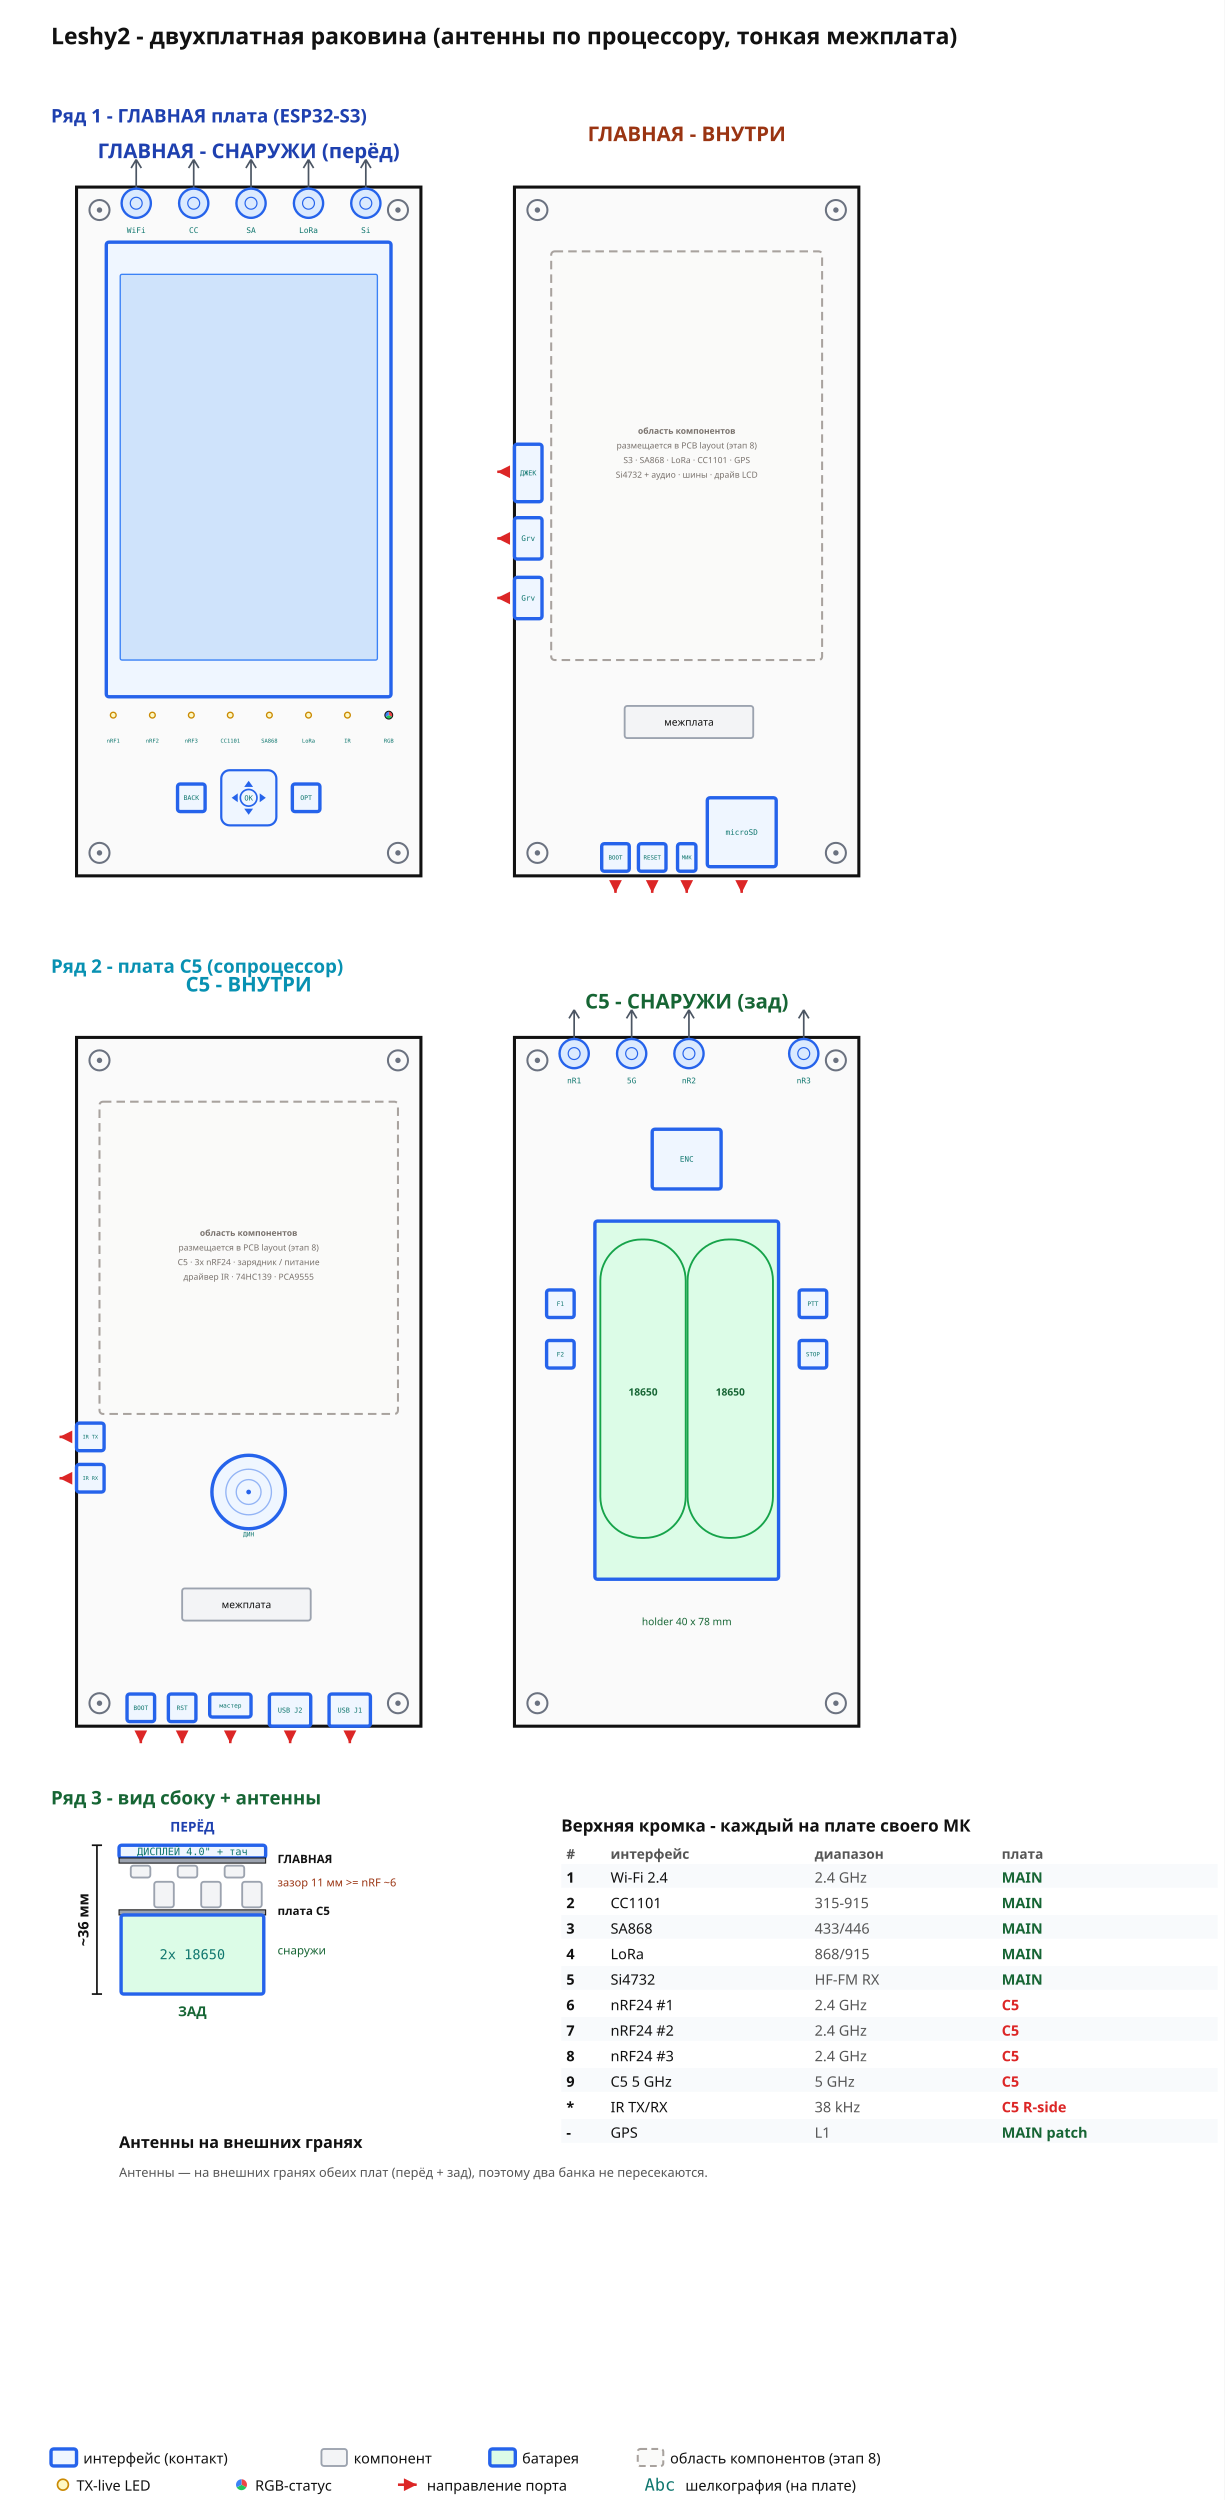
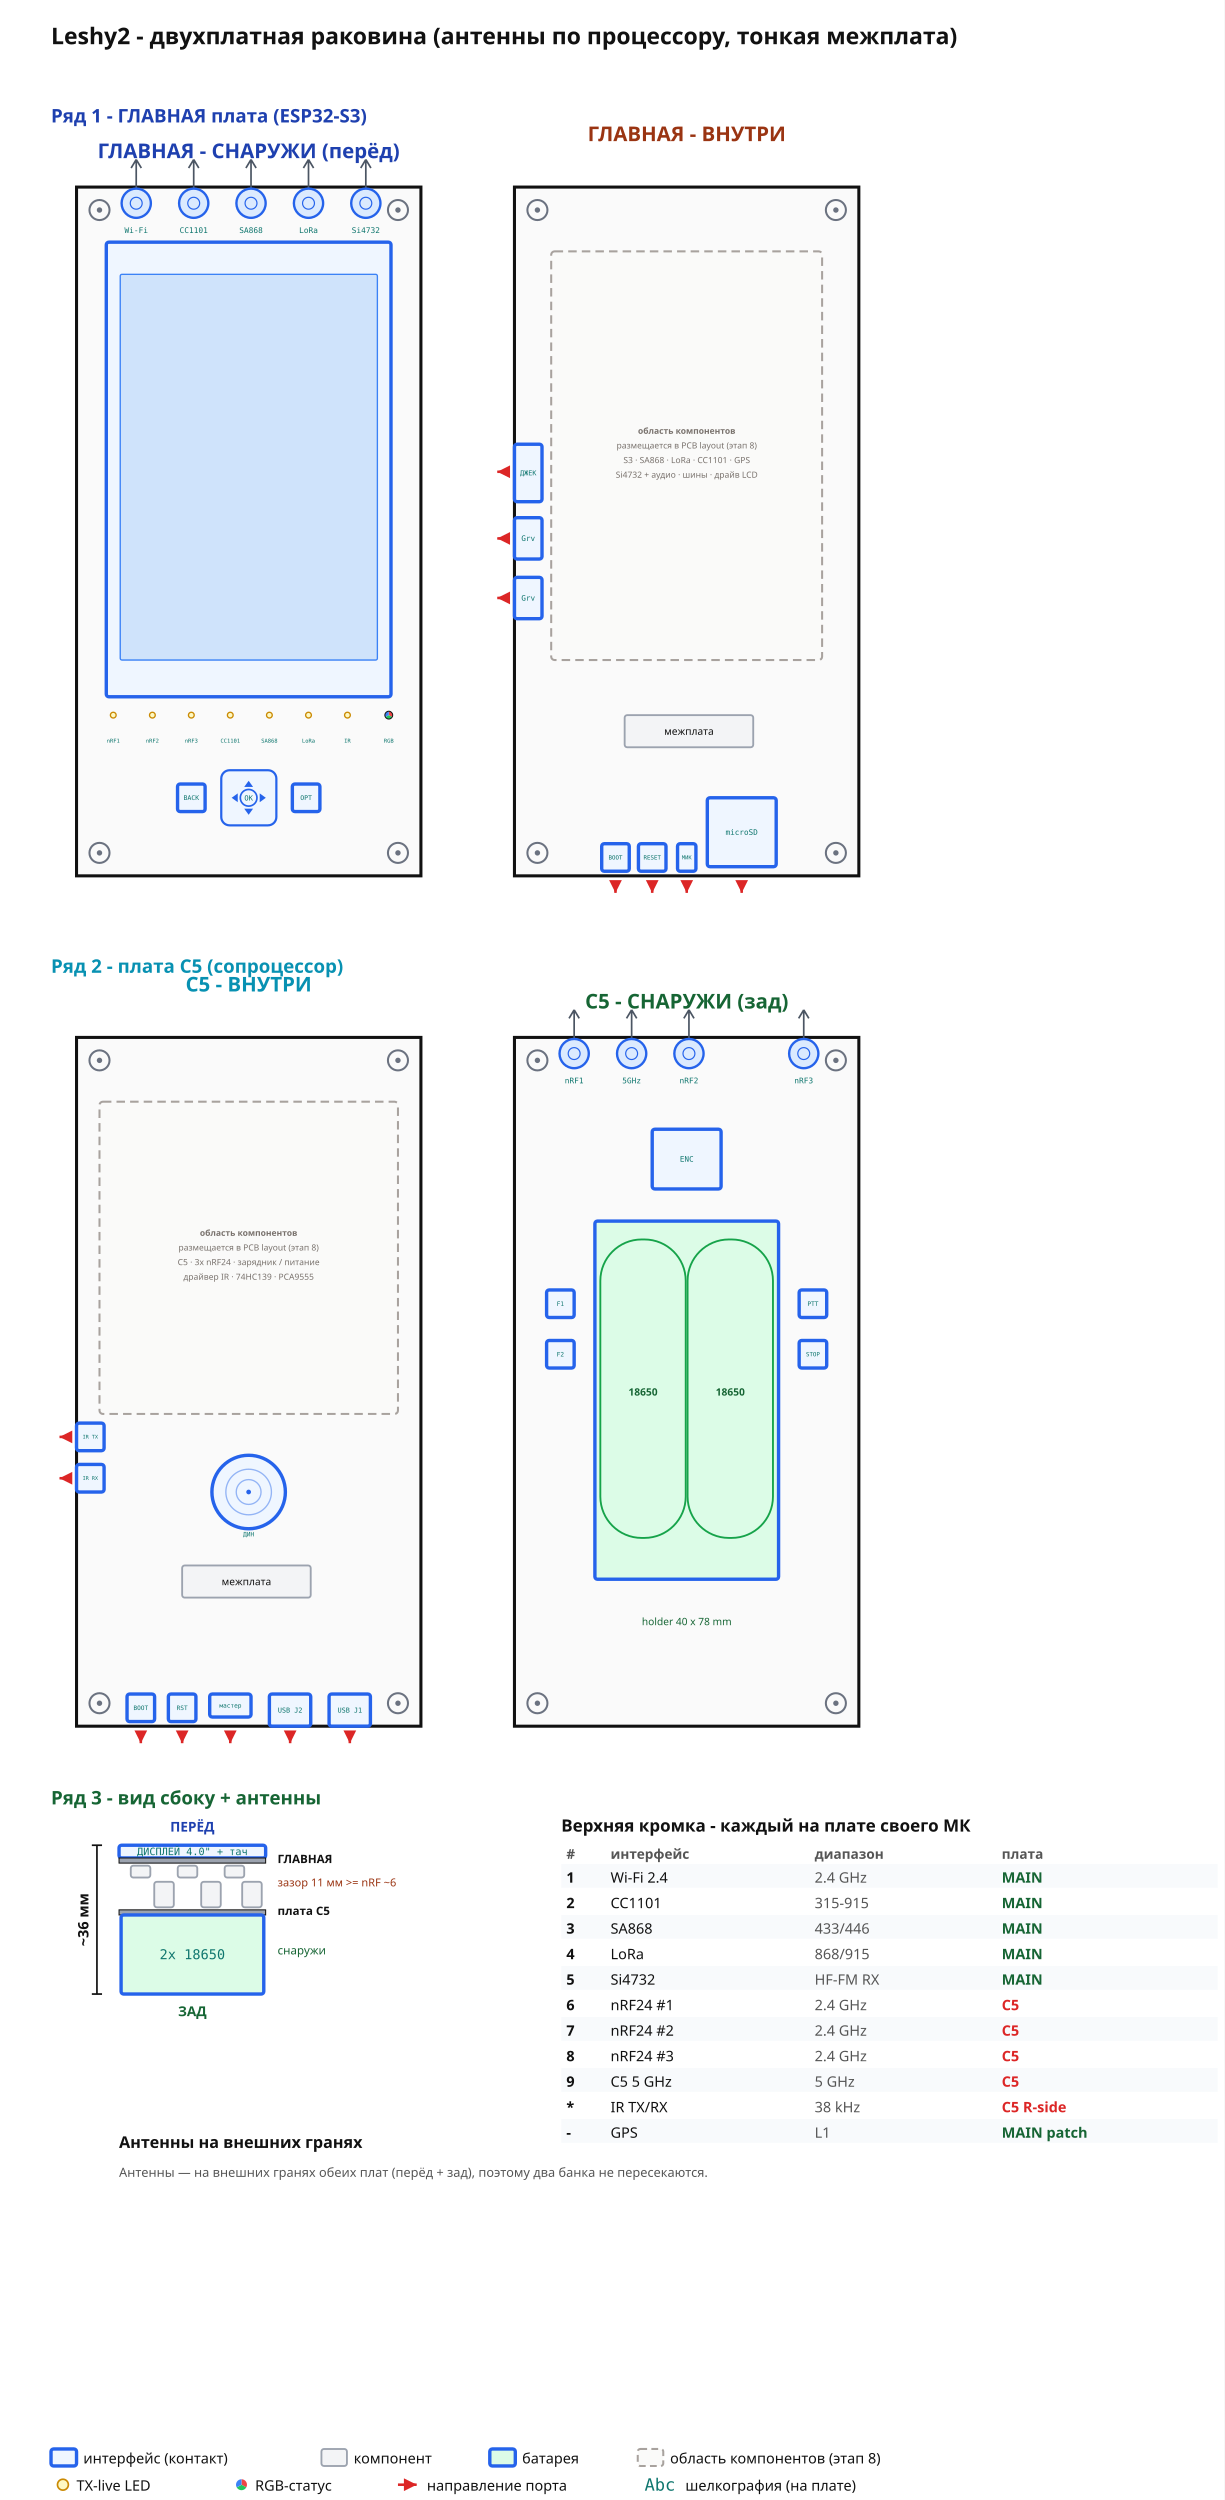
<svg xmlns="http://www.w3.org/2000/svg" width="720" height="1470" viewBox="0 0 720 1470">
  <rect width="720" height="1470" fill="white" />
  <defs>
    <marker id="ar" markerWidth="8" markerHeight="8" refX="6" refY="3" orient="auto">
      <path d="M0,0 L6,3 L0,6 Z" fill="#1e40af" />
    </marker>
    <marker id="arr" markerWidth="7" markerHeight="7" refX="5" refY="2.5" orient="auto">
      <path d="M0,0 L5,2.5 L0,5 Z" fill="#dc2626" />
    </marker>
  </defs>
  <text x="30.0" y="26.0" font-size="13.5" text-anchor="start" fill="#111" font-family="sans-serif" font-weight="bold">Leshy2 - двухплатная раковина (антенны по процессору, тонкая межплата)</text>
  <text x="30.0" y="72.0" font-size="11" text-anchor="start" fill="#1e40af" font-family="sans-serif" font-weight="bold">Ряд 1 - ГЛАВНАЯ плата (ESP32-S3)</text>
  <rect x="45.0" y="110.0" width="202.5" height="405.0" fill="#fafafa" stroke="#111" stroke-width="1.8" />
  <text x="146.2" y="93.0" font-size="12" text-anchor="middle" fill="#1e40af" font-family="sans-serif" font-weight="bold">ГЛАВНАЯ - СНАРУЖИ (перёд)</text>
  <circle cx="58.5" cy="123.5" r="5.9" fill="none" stroke="#6b7280" stroke-width="1.2" />
  <circle cx="58.5" cy="123.5" r="1.6" fill="#6b7280" />
  <circle cx="234.0" cy="123.5" r="5.9" fill="none" stroke="#6b7280" stroke-width="1.2" />
  <circle cx="234.0" cy="123.5" r="1.6" fill="#6b7280" />
  <circle cx="58.5" cy="501.5" r="5.9" fill="none" stroke="#6b7280" stroke-width="1.2" />
  <circle cx="58.5" cy="501.5" r="1.6" fill="#6b7280" />
  <circle cx="234.0" cy="501.5" r="5.9" fill="none" stroke="#6b7280" stroke-width="1.2" />
  <circle cx="234.0" cy="501.5" r="1.6" fill="#6b7280" />
  <rect x="62.5" y="142.4" width="167.4" height="267.3" fill="#eff6ff" stroke="#2563eb" stroke-width="2" rx="1.5" />
  <rect x="104.4" y="461.0" width="16.2" height="16.2" fill="#eff6ff" stroke="#2563eb" stroke-width="2" rx="1.5" />
  <text x="112.5" y="470.4" font-size="3.8" text-anchor="middle" fill="#0f766e" font-family="ui-monospace,Menlo,monospace">BACK</text>
  <rect x="171.9" y="461.0" width="16.2" height="16.2" fill="#eff6ff" stroke="#2563eb" stroke-width="2" rx="1.5" />
  <text x="180.0" y="470.4" font-size="3.8" text-anchor="middle" fill="#0f766e" font-family="ui-monospace,Menlo,monospace">OPT</text>
  <text x="146.2" y="282.8" font-size="7" text-anchor="middle" fill="#1e40af" font-family="sans-serif" font-weight="normal">ДИСПЛЕЙ 4.0" + тач</text>
  <rect x="70.7" y="161.3" width="151.2" height="226.8" fill="#cfe3fb" stroke="#3b82f6" stroke-width="0.8" rx="1" />
  <path d="M80.1 93.8 l-3 5 M80.1 93.8 l3 5 M80.1 93.8 V119.5" stroke="#4b5563" stroke-width="1" fill="none" />
  <circle cx="80.1" cy="119.5" r="8.6" fill="#dbeafe" stroke="#2563eb" stroke-width="1.4" />
  <circle cx="80.1" cy="119.5" r="3.5" fill="none" stroke="#2563eb" stroke-width="0.7" />
-   <text x="80.1" y="137.0" font-size="4.6" text-anchor="middle" fill="#0f766e" font-family="ui-monospace,Menlo,monospace">WiFi</text>
+   <text x="80.1" y="137.0" font-size="4.6" text-anchor="middle" fill="#0f766e" font-family="ui-monospace,Menlo,monospace">Wi-Fi</text>
  <path d="M113.9 93.8 l-3 5 M113.9 93.8 l3 5 M113.9 93.8 V119.5" stroke="#4b5563" stroke-width="1" fill="none" />
  <circle cx="113.9" cy="119.5" r="8.6" fill="#dbeafe" stroke="#2563eb" stroke-width="1.4" />
  <circle cx="113.9" cy="119.5" r="3.5" fill="none" stroke="#2563eb" stroke-width="0.7" />
-   <text x="113.9" y="137.0" font-size="4.6" text-anchor="middle" fill="#0f766e" font-family="ui-monospace,Menlo,monospace">CC</text>
+   <text x="113.9" y="137.0" font-size="4.6" text-anchor="middle" fill="#0f766e" font-family="ui-monospace,Menlo,monospace">CC1101</text>
  <path d="M147.6 93.8 l-3 5 M147.6 93.8 l3 5 M147.6 93.8 V119.5" stroke="#4b5563" stroke-width="1" fill="none" />
  <circle cx="147.6" cy="119.5" r="8.6" fill="#dbeafe" stroke="#2563eb" stroke-width="1.4" />
  <circle cx="147.6" cy="119.5" r="3.5" fill="none" stroke="#2563eb" stroke-width="0.7" />
-   <text x="147.6" y="137.0" font-size="4.6" text-anchor="middle" fill="#0f766e" font-family="ui-monospace,Menlo,monospace">SA</text>
+   <text x="147.6" y="137.0" font-size="4.6" text-anchor="middle" fill="#0f766e" font-family="ui-monospace,Menlo,monospace">SA868</text>
  <path d="M181.4 93.8 l-3 5 M181.4 93.8 l3 5 M181.4 93.8 V119.5" stroke="#4b5563" stroke-width="1" fill="none" />
  <circle cx="181.4" cy="119.5" r="8.6" fill="#dbeafe" stroke="#2563eb" stroke-width="1.4" />
  <circle cx="181.4" cy="119.5" r="3.5" fill="none" stroke="#2563eb" stroke-width="0.7" />
  <text x="181.4" y="137.0" font-size="4.6" text-anchor="middle" fill="#0f766e" font-family="ui-monospace,Menlo,monospace">LoRa</text>
  <path d="M215.1 93.8 l-3 5 M215.1 93.8 l3 5 M215.1 93.8 V119.5" stroke="#4b5563" stroke-width="1" fill="none" />
  <circle cx="215.1" cy="119.5" r="8.6" fill="#dbeafe" stroke="#2563eb" stroke-width="1.4" />
  <circle cx="215.1" cy="119.5" r="3.5" fill="none" stroke="#2563eb" stroke-width="0.7" />
-   <text x="215.1" y="137.0" font-size="4.6" text-anchor="middle" fill="#0f766e" font-family="ui-monospace,Menlo,monospace">Si</text>
+   <text x="215.1" y="137.0" font-size="4.6" text-anchor="middle" fill="#0f766e" font-family="ui-monospace,Menlo,monospace">Si4732</text>
  <circle cx="66.6" cy="420.5" r="1.7" fill="#fef9c3" stroke="#ca8a04" stroke-width="0.8" />
  <text x="66.6" y="436.7" font-size="3.2" text-anchor="middle" fill="#0f766e" font-family="ui-monospace,Menlo,monospace">nRF1</text>
  <circle cx="89.6" cy="420.5" r="1.7" fill="#fef9c3" stroke="#ca8a04" stroke-width="0.8" />
  <text x="89.6" y="436.7" font-size="3.2" text-anchor="middle" fill="#0f766e" font-family="ui-monospace,Menlo,monospace">nRF2</text>
  <circle cx="112.5" cy="420.5" r="1.7" fill="#fef9c3" stroke="#ca8a04" stroke-width="0.8" />
  <text x="112.5" y="436.7" font-size="3.2" text-anchor="middle" fill="#0f766e" font-family="ui-monospace,Menlo,monospace">nRF3</text>
  <circle cx="135.4" cy="420.5" r="1.7" fill="#fef9c3" stroke="#ca8a04" stroke-width="0.8" />
  <text x="135.4" y="436.7" font-size="3.2" text-anchor="middle" fill="#0f766e" font-family="ui-monospace,Menlo,monospace">CC1101</text>
  <circle cx="158.4" cy="420.5" r="1.7" fill="#fef9c3" stroke="#ca8a04" stroke-width="0.8" />
  <text x="158.4" y="436.7" font-size="3.2" text-anchor="middle" fill="#0f766e" font-family="ui-monospace,Menlo,monospace">SA868</text>
  <circle cx="181.4" cy="420.5" r="1.7" fill="#fef9c3" stroke="#ca8a04" stroke-width="0.8" />
  <text x="181.4" y="436.7" font-size="3.2" text-anchor="middle" fill="#0f766e" font-family="ui-monospace,Menlo,monospace">LoRa</text>
  <circle cx="204.3" cy="420.5" r="1.7" fill="#fef9c3" stroke="#ca8a04" stroke-width="0.8" />
  <text x="204.3" y="436.7" font-size="3.2" text-anchor="middle" fill="#0f766e" font-family="ui-monospace,Menlo,monospace">IR</text>
  <path d="M228.6 420.5 L228.6 418.2 A2.3 2.3 0 0 1 230.6 421.6 Z" fill="#ef4444" />
  <path d="M228.6 420.5 L230.6 421.6 A2.3 2.3 0 0 1 226.6 421.6 Z" fill="#22c55e" />
  <path d="M228.6 420.5 L226.6 421.6 A2.3 2.3 0 0 1 228.6 418.2 Z" fill="#3b82f6" />
  <circle cx="228.6" cy="420.5" r="2.3" fill="none" stroke="#111" stroke-width="0.6" />
  <text x="228.6" y="436.7" font-size="3.2" text-anchor="middle" fill="#0f766e" font-family="ui-monospace,Menlo,monospace">RGB</text>
  <rect x="130.1" y="452.9" width="32.4" height="32.4" rx="4.9" fill="#eff6ff" stroke="#2563eb" stroke-width="1.3" />
  <path d="M146.2 459.1 l-2.6 3.6 h5.2 z M146.2 479.1 l-2.6 -3.6 h5.2 z M136.2 469.1 l3.6 -2.6 v5.2 z M156.3 469.1 l-3.6 -2.6 v5.2 z" fill="#2563eb" />
  <circle cx="146.2" cy="469.1" r="4.9" fill="none" stroke="#2563eb" stroke-width="1" />
  <text x="146.2" y="470.7" font-size="4.2" text-anchor="middle" fill="#0f766e" font-family="ui-monospace,Menlo,monospace">OK</text>
  <rect x="302.5" y="110.0" width="202.5" height="405.0" fill="#fafafa" stroke="#111" stroke-width="1.8" />
  <text x="403.8" y="83.0" font-size="12" text-anchor="middle" fill="#9a3412" font-family="sans-serif" font-weight="bold">ГЛАВНАЯ - ВНУТРИ</text>
  <circle cx="316.0" cy="123.5" r="5.9" fill="none" stroke="#6b7280" stroke-width="1.2" />
  <circle cx="316.0" cy="123.5" r="1.6" fill="#6b7280" />
  <circle cx="491.5" cy="123.5" r="5.9" fill="none" stroke="#6b7280" stroke-width="1.2" />
  <circle cx="491.5" cy="123.5" r="1.6" fill="#6b7280" />
  <circle cx="316.0" cy="501.5" r="5.9" fill="none" stroke="#6b7280" stroke-width="1.2" />
  <circle cx="316.0" cy="501.5" r="1.6" fill="#6b7280" />
  <circle cx="491.5" cy="501.5" r="5.9" fill="none" stroke="#6b7280" stroke-width="1.2" />
  <circle cx="491.5" cy="501.5" r="1.6" fill="#6b7280" />
  <rect x="302.5" y="261.2" width="16.2" height="33.8" fill="#eff6ff" stroke="#2563eb" stroke-width="2" rx="1.5" />
  <text x="310.6" y="279.5" font-size="4" text-anchor="middle" fill="#0f766e" font-family="ui-monospace,Menlo,monospace">ДЖЕК</text>
  <rect x="302.5" y="304.4" width="16.2" height="24.3" fill="#eff6ff" stroke="#2563eb" stroke-width="2" rx="1.5" />
  <text x="310.6" y="318.1" font-size="4.5" text-anchor="middle" fill="#0f766e" font-family="ui-monospace,Menlo,monospace">Grv</text>
  <rect x="302.5" y="339.5" width="16.2" height="24.3" fill="#eff6ff" stroke="#2563eb" stroke-width="2" rx="1.5" />
  <text x="310.6" y="353.2" font-size="4.5" text-anchor="middle" fill="#0f766e" font-family="ui-monospace,Menlo,monospace">Grv</text>
-   <rect x="367.3" y="415.1" width="75.6" height="18.9" fill="#f3f4f6" stroke="#9ca3af" stroke-width="1.1" rx="1.5" />
-   <text x="405.1" y="426.7" font-size="6" text-anchor="middle" fill="#111" font-family="sans-serif">межплата</text>
+   <rect x="367.3" y="420.5" width="75.6" height="18.9" fill="#f3f4f6" stroke="#9ca3af" stroke-width="1.1" rx="1.5" />
+   <text x="405.1" y="432.1" font-size="6" text-anchor="middle" fill="#111" font-family="sans-serif">межплата</text>
  <rect x="398.4" y="496.1" width="10.8" height="16.2" fill="#eff6ff" stroke="#2563eb" stroke-width="2" rx="1.5" />
  <text x="403.8" y="505.3" font-size="3.2" text-anchor="middle" fill="#0f766e" font-family="ui-monospace,Menlo,monospace">МИК</text>
  <rect x="415.9" y="469.1" width="40.5" height="40.5" fill="#eff6ff" stroke="#2563eb" stroke-width="2" rx="1.5" />
  <text x="436.1" y="490.9" font-size="4.5" text-anchor="middle" fill="#0f766e" font-family="ui-monospace,Menlo,monospace">microSD</text>
  <rect x="375.4" y="496.1" width="16.2" height="16.2" fill="#eff6ff" stroke="#2563eb" stroke-width="2" rx="1.5" />
  <text x="383.5" y="505.4" font-size="3.4" text-anchor="middle" fill="#0f766e" font-family="ui-monospace,Menlo,monospace">RESET</text>
  <rect x="353.8" y="496.1" width="16.2" height="16.2" fill="#eff6ff" stroke="#2563eb" stroke-width="2" rx="1.5" />
  <text x="361.9" y="505.4" font-size="3.4" text-anchor="middle" fill="#0f766e" font-family="ui-monospace,Menlo,monospace">BOOT</text>
  <rect x="324.1" y="147.8" width="159.3" height="240.3" fill="#fafaf9" stroke="#a8a29e" stroke-width="1.2" stroke-dasharray="5 3" rx="2" />
  <text x="403.8" y="255.1" font-size="5" text-anchor="middle" fill="#78716c" font-family="sans-serif" font-weight="bold">область компонентов</text>
  <text x="403.8" y="263.7" font-size="5" text-anchor="middle" fill="#78716c" font-family="sans-serif" font-weight="normal">размещается в PCB layout (этап 8)</text>
  <text x="403.8" y="272.3" font-size="5" text-anchor="middle" fill="#78716c" font-family="sans-serif" font-weight="normal">S3 · SA868 · LoRa · CC1101 · GPS</text>
  <text x="403.8" y="280.9" font-size="5" text-anchor="middle" fill="#78716c" font-family="sans-serif" font-weight="normal">Si4732 + аудио · шины · драйв LCD</text>
  <path d="M298.4 277.4 L292.4 277.4" stroke="#dc2626" stroke-width="1.5" marker-end="url(#arr)" />
  <path d="M298.4 316.6 L292.4 316.6" stroke="#dc2626" stroke-width="1.5" marker-end="url(#arr)" />
  <path d="M298.4 351.6 L292.4 351.6" stroke="#dc2626" stroke-width="1.5" marker-end="url(#arr)" />
  <path d="M403.8 519.0 L403.8 525.0" stroke="#dc2626" stroke-width="1.5" marker-end="url(#arr)" />
  <path d="M436.1 519.0 L436.1 525.0" stroke="#dc2626" stroke-width="1.5" marker-end="url(#arr)" />
  <path d="M383.5 519.0 L383.5 525.0" stroke="#dc2626" stroke-width="1.5" marker-end="url(#arr)" />
  <path d="M361.9 519.0 L361.9 525.0" stroke="#dc2626" stroke-width="1.5" marker-end="url(#arr)" />
  <text x="30.0" y="572.0" font-size="11" text-anchor="start" fill="#0891b2" font-family="sans-serif" font-weight="bold">Ряд 2 - плата C5 (сопроцессор)</text>
  <rect x="45.0" y="610.0" width="202.5" height="405.0" fill="#fafafa" stroke="#111" stroke-width="1.8" />
  <text x="146.2" y="583.0" font-size="12" text-anchor="middle" fill="#0891b2" font-family="sans-serif" font-weight="bold">C5 - ВНУТРИ</text>
  <circle cx="58.5" cy="623.5" r="5.9" fill="none" stroke="#6b7280" stroke-width="1.2" />
  <circle cx="58.5" cy="623.5" r="1.6" fill="#6b7280" />
  <circle cx="234.0" cy="623.5" r="5.9" fill="none" stroke="#6b7280" stroke-width="1.2" />
  <circle cx="234.0" cy="623.5" r="1.6" fill="#6b7280" />
  <circle cx="58.5" cy="1001.5" r="5.9" fill="none" stroke="#6b7280" stroke-width="1.2" />
  <circle cx="58.5" cy="1001.5" r="1.6" fill="#6b7280" />
  <circle cx="234.0" cy="1001.5" r="5.9" fill="none" stroke="#6b7280" stroke-width="1.2" />
  <circle cx="234.0" cy="1001.5" r="1.6" fill="#6b7280" />
  <rect x="45.0" y="836.8" width="16.2" height="16.2" fill="#eff6ff" stroke="#2563eb" stroke-width="2" rx="1.5" />
  <text x="53.1" y="845.9" font-size="3" text-anchor="middle" fill="#0f766e" font-family="ui-monospace,Menlo,monospace">IR TX</text>
  <rect x="45.0" y="861.1" width="16.2" height="16.2" fill="#eff6ff" stroke="#2563eb" stroke-width="2" rx="1.5" />
  <text x="53.1" y="870.2" font-size="3" text-anchor="middle" fill="#0f766e" font-family="ui-monospace,Menlo,monospace">IR RX</text>
-   <rect x="107.1" y="934.0" width="75.6" height="18.9" fill="#f3f4f6" stroke="#9ca3af" stroke-width="1.1" rx="1.5" />
-   <text x="144.9" y="945.6" font-size="6" text-anchor="middle" fill="#111" font-family="sans-serif">межплата</text>
+   <rect x="107.1" y="920.5" width="75.6" height="18.9" fill="#f3f4f6" stroke="#9ca3af" stroke-width="1.1" rx="1.5" />
+   <text x="144.9" y="932.1" font-size="6" text-anchor="middle" fill="#111" font-family="sans-serif">межплата</text>
  <rect x="193.5" y="996.1" width="24.3" height="18.9" fill="#eff6ff" stroke="#2563eb" stroke-width="2" rx="1.5" />
  <text x="205.7" y="1007.0" font-size="4" text-anchor="middle" fill="#0f766e" font-family="ui-monospace,Menlo,monospace">USB J1</text>
  <rect x="158.4" y="996.1" width="24.3" height="18.9" fill="#eff6ff" stroke="#2563eb" stroke-width="2" rx="1.5" />
  <text x="170.6" y="1007.0" font-size="4" text-anchor="middle" fill="#0f766e" font-family="ui-monospace,Menlo,monospace">USB J2</text>
  <rect x="123.3" y="996.1" width="24.3" height="13.5" fill="#eff6ff" stroke="#2563eb" stroke-width="2" rx="1.5" />
  <text x="135.5" y="1004.1" font-size="3.6" text-anchor="middle" fill="#0f766e" font-family="ui-monospace,Menlo,monospace">мастер</text>
  <rect x="99.0" y="996.1" width="16.2" height="16.2" fill="#eff6ff" stroke="#2563eb" stroke-width="2" rx="1.5" />
  <text x="107.1" y="1005.5" font-size="3.6" text-anchor="middle" fill="#0f766e" font-family="ui-monospace,Menlo,monospace">RST</text>
  <rect x="74.7" y="996.1" width="16.2" height="16.2" fill="#eff6ff" stroke="#2563eb" stroke-width="2" rx="1.5" />
  <text x="82.8" y="1005.5" font-size="3.6" text-anchor="middle" fill="#0f766e" font-family="ui-monospace,Menlo,monospace">BOOT</text>
  <rect x="58.5" y="647.8" width="175.5" height="183.6" fill="#fafaf9" stroke="#a8a29e" stroke-width="1.2" stroke-dasharray="5 3" rx="2" />
  <text x="146.2" y="726.7" font-size="5" text-anchor="middle" fill="#78716c" font-family="sans-serif" font-weight="bold">область компонентов</text>
  <text x="146.2" y="735.3" font-size="5" text-anchor="middle" fill="#78716c" font-family="sans-serif" font-weight="normal">размещается в PCB layout (этап 8)</text>
  <text x="146.2" y="743.9" font-size="5" text-anchor="middle" fill="#78716c" font-family="sans-serif" font-weight="normal">C5 · 3x nRF24 · зарядник / питание</text>
  <text x="146.2" y="752.5" font-size="5" text-anchor="middle" fill="#78716c" font-family="sans-serif" font-weight="normal">драйвер IR · 74HC139 · PCA9555</text>
  <circle cx="146.2" cy="877.3" r="21.6" fill="#eff6ff" stroke="#2563eb" stroke-width="2" />
  <circle cx="146.2" cy="877.3" r="13.4" fill="none" stroke="#93b4f5" stroke-width="0.8" />
  <circle cx="146.2" cy="877.3" r="7.3" fill="none" stroke="#93b4f5" stroke-width="0.8" />
  <circle cx="146.2" cy="877.3" r="1.4" fill="#2563eb" />
  <text x="146.2" y="903.4" font-size="3.6" text-anchor="middle" fill="#0f766e" font-family="ui-monospace,Menlo,monospace">ДИН</text>
  <path d="M41.0 844.9 L35.0 844.9" stroke="#dc2626" stroke-width="1.5" marker-end="url(#arr)" />
  <path d="M41.0 869.2 L35.0 869.2" stroke="#dc2626" stroke-width="1.5" marker-end="url(#arr)" />
  <path d="M205.7 1019.0 L205.7 1025.0" stroke="#dc2626" stroke-width="1.5" marker-end="url(#arr)" />
  <path d="M170.6 1019.0 L170.6 1025.0" stroke="#dc2626" stroke-width="1.5" marker-end="url(#arr)" />
  <path d="M135.4 1019.0 L135.4 1025.0" stroke="#dc2626" stroke-width="1.5" marker-end="url(#arr)" />
  <path d="M107.1 1019.0 L107.1 1025.0" stroke="#dc2626" stroke-width="1.5" marker-end="url(#arr)" />
  <path d="M82.8 1019.0 L82.8 1025.0" stroke="#dc2626" stroke-width="1.5" marker-end="url(#arr)" />
  <rect x="302.5" y="610.0" width="202.5" height="405.0" fill="#fafafa" stroke="#111" stroke-width="1.8" />
  <text x="403.8" y="593.0" font-size="12" text-anchor="middle" fill="#166534" font-family="sans-serif" font-weight="bold">C5 - СНАРУЖИ (зад)</text>
  <circle cx="316.0" cy="623.5" r="5.9" fill="none" stroke="#6b7280" stroke-width="1.2" />
  <circle cx="316.0" cy="623.5" r="1.6" fill="#6b7280" />
  <circle cx="491.5" cy="623.5" r="5.9" fill="none" stroke="#6b7280" stroke-width="1.2" />
  <circle cx="491.5" cy="623.5" r="1.6" fill="#6b7280" />
  <circle cx="316.0" cy="1001.5" r="5.9" fill="none" stroke="#6b7280" stroke-width="1.2" />
  <circle cx="316.0" cy="1001.5" r="1.6" fill="#6b7280" />
  <circle cx="491.5" cy="1001.5" r="5.9" fill="none" stroke="#6b7280" stroke-width="1.2" />
  <circle cx="491.5" cy="1001.5" r="1.6" fill="#6b7280" />
  <rect x="349.8" y="718.0" width="108.0" height="210.6" fill="#dcfce7" stroke="#2563eb" stroke-width="2" rx="1.5" />
  <rect x="383.5" y="664.0" width="40.5" height="35.1" fill="#eff6ff" stroke="#2563eb" stroke-width="2" rx="1.5" />
  <text x="403.8" y="683.1" font-size="4.5" text-anchor="middle" fill="#0f766e" font-family="ui-monospace,Menlo,monospace">ENC</text>
  <rect x="321.4" y="758.5" width="16.2" height="16.2" fill="#eff6ff" stroke="#2563eb" stroke-width="2" rx="1.5" />
  <text x="329.5" y="767.9" font-size="3.6" text-anchor="middle" fill="#0f766e" font-family="ui-monospace,Menlo,monospace">F1</text>
  <rect x="321.4" y="788.2" width="16.2" height="16.2" fill="#eff6ff" stroke="#2563eb" stroke-width="2" rx="1.5" />
  <text x="329.5" y="797.6" font-size="3.6" text-anchor="middle" fill="#0f766e" font-family="ui-monospace,Menlo,monospace">F2</text>
  <rect x="469.9" y="758.5" width="16.2" height="16.2" fill="#eff6ff" stroke="#2563eb" stroke-width="2" rx="1.5" />
  <text x="478.0" y="767.9" font-size="3.6" text-anchor="middle" fill="#0f766e" font-family="ui-monospace,Menlo,monospace">PTT</text>
  <rect x="469.9" y="788.2" width="16.2" height="16.2" fill="#eff6ff" stroke="#2563eb" stroke-width="2" rx="1.5" />
  <text x="478.0" y="797.5" font-size="3.4" text-anchor="middle" fill="#0f766e" font-family="ui-monospace,Menlo,monospace">STOP</text>
  <text x="403.8" y="955.6" font-size="6" text-anchor="middle" fill="#166534" font-family="sans-serif" font-weight="normal">holder 40 x 78 mm</text>
  <rect x="353.0" y="728.8" width="50.2" height="175.5" rx="24.3" fill="#dcfce7" stroke="#16a34a" stroke-width="1.1" />
  <text x="378.1" y="820.6" font-size="6" text-anchor="middle" fill="#166534" font-family="sans-serif" font-weight="bold">18650</text>
  <rect x="404.3" y="728.8" width="50.2" height="175.5" rx="24.3" fill="#dcfce7" stroke="#16a34a" stroke-width="1.1" />
  <text x="429.4" y="820.6" font-size="6" text-anchor="middle" fill="#166534" font-family="sans-serif" font-weight="bold">18650</text>
  <path d="M337.6 593.8 l-3 5 M337.6 593.8 l3 5 M337.6 593.8 V619.5" stroke="#4b5563" stroke-width="1" fill="none" />
  <circle cx="337.6" cy="619.5" r="8.6" fill="#dbeafe" stroke="#2563eb" stroke-width="1.4" />
  <circle cx="337.6" cy="619.5" r="3.5" fill="none" stroke="#2563eb" stroke-width="0.7" />
-   <text x="337.6" y="637.0" font-size="4.6" text-anchor="middle" fill="#0f766e" font-family="ui-monospace,Menlo,monospace">nR1</text>
+   <text x="337.6" y="637.0" font-size="4.6" text-anchor="middle" fill="#0f766e" font-family="ui-monospace,Menlo,monospace">nRF1</text>
  <path d="M371.4 593.8 l-3 5 M371.4 593.8 l3 5 M371.4 593.8 V619.5" stroke="#4b5563" stroke-width="1" fill="none" />
  <circle cx="371.4" cy="619.5" r="8.6" fill="#dbeafe" stroke="#2563eb" stroke-width="1.4" />
  <circle cx="371.4" cy="619.5" r="3.5" fill="none" stroke="#2563eb" stroke-width="0.7" />
-   <text x="371.4" y="637.0" font-size="4.6" text-anchor="middle" fill="#0f766e" font-family="ui-monospace,Menlo,monospace">5G</text>
+   <text x="371.4" y="637.0" font-size="4.6" text-anchor="middle" fill="#0f766e" font-family="ui-monospace,Menlo,monospace">5GHz</text>
  <path d="M405.1 593.8 l-3 5 M405.1 593.8 l3 5 M405.1 593.8 V619.5" stroke="#4b5563" stroke-width="1" fill="none" />
  <circle cx="405.1" cy="619.5" r="8.6" fill="#dbeafe" stroke="#2563eb" stroke-width="1.4" />
  <circle cx="405.1" cy="619.5" r="3.5" fill="none" stroke="#2563eb" stroke-width="0.7" />
-   <text x="405.1" y="637.0" font-size="4.6" text-anchor="middle" fill="#0f766e" font-family="ui-monospace,Menlo,monospace">nR2</text>
+   <text x="405.1" y="637.0" font-size="4.6" text-anchor="middle" fill="#0f766e" font-family="ui-monospace,Menlo,monospace">nRF2</text>
  <path d="M472.6 593.8 l-3 5 M472.6 593.8 l3 5 M472.6 593.8 V619.5" stroke="#4b5563" stroke-width="1" fill="none" />
  <circle cx="472.6" cy="619.5" r="8.6" fill="#dbeafe" stroke="#2563eb" stroke-width="1.4" />
  <circle cx="472.6" cy="619.5" r="3.5" fill="none" stroke="#2563eb" stroke-width="0.7" />
-   <text x="472.6" y="637.0" font-size="4.6" text-anchor="middle" fill="#0f766e" font-family="ui-monospace,Menlo,monospace">nR3</text>
+   <text x="472.6" y="637.0" font-size="4.6" text-anchor="middle" fill="#0f766e" font-family="ui-monospace,Menlo,monospace">nRF3</text>
  <text x="30.0" y="1061.0" font-size="11" text-anchor="start" fill="#166534" font-family="sans-serif" font-weight="bold">Ряд 3 - вид сбоку + антенны</text>
  <text x="113.1" y="1077.0" font-size="8" text-anchor="middle" fill="#1e40af" font-family="sans-serif" font-weight="bold">ПЕРЁД</text>
  <rect x="70.0" y="1085.0" width="86.2" height="7.5" fill="#eff6ff" stroke="#2563eb" stroke-width="2" rx="1.5" />
  <text x="113.1" y="1090.8" font-size="6" text-anchor="middle" fill="#0f766e" font-family="ui-monospace,Menlo,monospace">ДИСПЛЕЙ 4.0" + тач</text>
  <rect x="70.0" y="1092.5" width="86.2" height="3" fill="#9ca3af" stroke="#111" stroke-width="0.6" />
  <text x="163.2" y="1095.5" font-size="6.8" text-anchor="start" fill="#111" font-family="sans-serif" font-weight="bold">ГЛАВНАЯ</text>
  <rect x="76.9" y="1097.0" width="11.5" height="7.0" fill="#f3f4f6" stroke="#9ca3af" stroke-width="1.1" rx="1.5" />
  <rect x="104.5" y="1097.0" width="11.5" height="7.0" fill="#f3f4f6" stroke="#9ca3af" stroke-width="1.1" rx="1.5" />
  <rect x="132.1" y="1097.0" width="11.5" height="7.0" fill="#f3f4f6" stroke="#9ca3af" stroke-width="1.1" rx="1.5" />
  <rect x="90.7" y="1106.5" width="11.5" height="15.0" fill="#f3f4f6" stroke="#9ca3af" stroke-width="1.1" rx="1.5" />
  <rect x="118.3" y="1106.5" width="11.5" height="15.0" fill="#f3f4f6" stroke="#9ca3af" stroke-width="1.1" rx="1.5" />
  <rect x="142.4" y="1106.5" width="11.5" height="15.0" fill="#f3f4f6" stroke="#9ca3af" stroke-width="1.1" rx="1.5" />
  <text x="163.2" y="1109.2" font-size="6.5" text-anchor="start" fill="#9a3412" font-family="sans-serif" font-weight="normal">зазор 11 мм &gt;= nRF ~6</text>
  <rect x="70.0" y="1123.0" width="86.2" height="3" fill="#9ca3af" stroke="#111" stroke-width="0.6" />
  <text x="163.2" y="1126.0" font-size="6.8" text-anchor="start" fill="#111" font-family="sans-serif" font-weight="bold">плата C5</text>
  <rect x="71.2" y="1126.0" width="83.9" height="46.5" fill="#dcfce7" stroke="#2563eb" stroke-width="2" rx="1.5" />
  <text x="113.1" y="1152.0" font-size="8" text-anchor="middle" fill="#0f766e" font-family="ui-monospace,Menlo,monospace">2x 18650</text>
  <text x="163.2" y="1149.2" font-size="6.8" text-anchor="start" fill="#166534" font-family="sans-serif" font-weight="normal">снаружи</text>
  <text x="113.1" y="1185.5" font-size="8" text-anchor="middle" fill="#166534" font-family="sans-serif" font-weight="bold">ЗАД</text>
  <line x1="57" y1="1085.0" x2="57" y2="1172.5" stroke="#111" />
  <line x1="54" y1="1085.0" x2="60" y2="1085.0" stroke="#111" />
  <line x1="54" y1="1172.5" x2="60" y2="1172.5" stroke="#111" />
  <text x="52.0" y="1128.8" font-size="8.5" text-anchor="middle" fill="#111" font-family="sans-serif" font-weight="bold" transform="rotate(-90 52.0 1128.8)">~36 мм</text>
  <text x="70.0" y="1263.0" font-size="9.5" text-anchor="start" fill="#111" font-family="sans-serif" font-weight="bold">Антенны на внешних гранях</text>
  <text x="70.0" y="1280.0" font-size="7.5" text-anchor="start" fill="#555" font-family="sans-serif" font-weight="normal">Антенны — на внешних гранях обеих плат (перёд + зад), поэтому два банка не пересекаются.</text>
  <text x="330.0" y="1077.0" font-size="10" text-anchor="start" fill="#111" font-family="sans-serif" font-weight="bold">Верхняя кромка - каждый на плате своего МК</text>
  <text x="333.0" y="1093.0" font-size="8" text-anchor="start" fill="#555" font-family="sans-serif" font-weight="bold">#</text>
  <text x="359.0" y="1093.0" font-size="8" text-anchor="start" fill="#555" font-family="sans-serif" font-weight="bold">интерфейс</text>
  <text x="479.0" y="1093.0" font-size="8" text-anchor="start" fill="#555" font-family="sans-serif" font-weight="bold">диапазон</text>
  <text x="589.0" y="1093.0" font-size="8" text-anchor="start" fill="#555" font-family="sans-serif" font-weight="bold">плата</text>
  <rect x="330" y="1096.0" width="386" height="14" fill="#f8fafc" />
  <text x="333.0" y="1107.0" font-size="8.5" text-anchor="start" fill="#111" font-family="sans-serif" font-weight="bold">1</text>
  <text x="359.0" y="1107.0" font-size="8.5" text-anchor="start" fill="#111" font-family="sans-serif" font-weight="normal">Wi-Fi 2.4</text>
  <text x="479.0" y="1107.0" font-size="8.5" text-anchor="start" fill="#555" font-family="sans-serif" font-weight="normal">2.4 GHz</text>
  <text x="589.0" y="1107.0" font-size="8.5" text-anchor="start" fill="#166534" font-family="sans-serif" font-weight="bold">MAIN</text>
  <text x="333.0" y="1122.0" font-size="8.5" text-anchor="start" fill="#111" font-family="sans-serif" font-weight="bold">2</text>
  <text x="359.0" y="1122.0" font-size="8.5" text-anchor="start" fill="#111" font-family="sans-serif" font-weight="normal">CC1101</text>
  <text x="479.0" y="1122.0" font-size="8.5" text-anchor="start" fill="#555" font-family="sans-serif" font-weight="normal">315-915</text>
  <text x="589.0" y="1122.0" font-size="8.5" text-anchor="start" fill="#166534" font-family="sans-serif" font-weight="bold">MAIN</text>
  <rect x="330" y="1126.0" width="386" height="14" fill="#f8fafc" />
  <text x="333.0" y="1137.0" font-size="8.5" text-anchor="start" fill="#111" font-family="sans-serif" font-weight="bold">3</text>
  <text x="359.0" y="1137.0" font-size="8.5" text-anchor="start" fill="#111" font-family="sans-serif" font-weight="normal">SA868</text>
  <text x="479.0" y="1137.0" font-size="8.5" text-anchor="start" fill="#555" font-family="sans-serif" font-weight="normal">433/446</text>
  <text x="589.0" y="1137.0" font-size="8.5" text-anchor="start" fill="#166534" font-family="sans-serif" font-weight="bold">MAIN</text>
  <text x="333.0" y="1152.0" font-size="8.5" text-anchor="start" fill="#111" font-family="sans-serif" font-weight="bold">4</text>
  <text x="359.0" y="1152.0" font-size="8.5" text-anchor="start" fill="#111" font-family="sans-serif" font-weight="normal">LoRa</text>
  <text x="479.0" y="1152.0" font-size="8.5" text-anchor="start" fill="#555" font-family="sans-serif" font-weight="normal">868/915</text>
  <text x="589.0" y="1152.0" font-size="8.5" text-anchor="start" fill="#166534" font-family="sans-serif" font-weight="bold">MAIN</text>
  <rect x="330" y="1156.0" width="386" height="14" fill="#f8fafc" />
  <text x="333.0" y="1167.0" font-size="8.5" text-anchor="start" fill="#111" font-family="sans-serif" font-weight="bold">5</text>
  <text x="359.0" y="1167.0" font-size="8.5" text-anchor="start" fill="#111" font-family="sans-serif" font-weight="normal">Si4732</text>
  <text x="479.0" y="1167.0" font-size="8.5" text-anchor="start" fill="#555" font-family="sans-serif" font-weight="normal">HF-FM RX</text>
  <text x="589.0" y="1167.0" font-size="8.5" text-anchor="start" fill="#166534" font-family="sans-serif" font-weight="bold">MAIN</text>
  <text x="333.0" y="1182.0" font-size="8.5" text-anchor="start" fill="#111" font-family="sans-serif" font-weight="bold">6</text>
  <text x="359.0" y="1182.0" font-size="8.5" text-anchor="start" fill="#111" font-family="sans-serif" font-weight="normal">nRF24 #1</text>
  <text x="479.0" y="1182.0" font-size="8.5" text-anchor="start" fill="#555" font-family="sans-serif" font-weight="normal">2.4 GHz</text>
  <text x="589.0" y="1182.0" font-size="8.5" text-anchor="start" fill="#dc2626" font-family="sans-serif" font-weight="bold">C5</text>
  <rect x="330" y="1186.0" width="386" height="14" fill="#f8fafc" />
  <text x="333.0" y="1197.0" font-size="8.5" text-anchor="start" fill="#111" font-family="sans-serif" font-weight="bold">7</text>
  <text x="359.0" y="1197.0" font-size="8.5" text-anchor="start" fill="#111" font-family="sans-serif" font-weight="normal">nRF24 #2</text>
  <text x="479.0" y="1197.0" font-size="8.5" text-anchor="start" fill="#555" font-family="sans-serif" font-weight="normal">2.4 GHz</text>
  <text x="589.0" y="1197.0" font-size="8.5" text-anchor="start" fill="#dc2626" font-family="sans-serif" font-weight="bold">C5</text>
  <text x="333.0" y="1212.0" font-size="8.5" text-anchor="start" fill="#111" font-family="sans-serif" font-weight="bold">8</text>
  <text x="359.0" y="1212.0" font-size="8.5" text-anchor="start" fill="#111" font-family="sans-serif" font-weight="normal">nRF24 #3</text>
  <text x="479.0" y="1212.0" font-size="8.5" text-anchor="start" fill="#555" font-family="sans-serif" font-weight="normal">2.4 GHz</text>
  <text x="589.0" y="1212.0" font-size="8.5" text-anchor="start" fill="#dc2626" font-family="sans-serif" font-weight="bold">C5</text>
  <rect x="330" y="1216.0" width="386" height="14" fill="#f8fafc" />
  <text x="333.0" y="1227.0" font-size="8.5" text-anchor="start" fill="#111" font-family="sans-serif" font-weight="bold">9</text>
  <text x="359.0" y="1227.0" font-size="8.5" text-anchor="start" fill="#111" font-family="sans-serif" font-weight="normal">C5 5 GHz</text>
  <text x="479.0" y="1227.0" font-size="8.5" text-anchor="start" fill="#555" font-family="sans-serif" font-weight="normal">5 GHz</text>
  <text x="589.0" y="1227.0" font-size="8.5" text-anchor="start" fill="#dc2626" font-family="sans-serif" font-weight="bold">C5</text>
  <text x="333.0" y="1242.0" font-size="8.5" text-anchor="start" fill="#111" font-family="sans-serif" font-weight="bold">*</text>
  <text x="359.0" y="1242.0" font-size="8.5" text-anchor="start" fill="#111" font-family="sans-serif" font-weight="normal">IR TX/RX</text>
  <text x="479.0" y="1242.0" font-size="8.5" text-anchor="start" fill="#555" font-family="sans-serif" font-weight="normal">38 kHz</text>
  <text x="589.0" y="1242.0" font-size="8.5" text-anchor="start" fill="#dc2626" font-family="sans-serif" font-weight="bold">C5 R-side</text>
  <rect x="330" y="1246.0" width="386" height="14" fill="#f8fafc" />
  <text x="333.0" y="1257.0" font-size="8.5" text-anchor="start" fill="#111" font-family="sans-serif" font-weight="bold">-</text>
  <text x="359.0" y="1257.0" font-size="8.5" text-anchor="start" fill="#111" font-family="sans-serif" font-weight="normal">GPS</text>
  <text x="479.0" y="1257.0" font-size="8.5" text-anchor="start" fill="#555" font-family="sans-serif" font-weight="normal">L1</text>
  <text x="589.0" y="1257.0" font-size="8.5" text-anchor="start" fill="#166534" font-family="sans-serif" font-weight="bold">MAIN patch</text>
  <rect x="30" y="1440" width="15" height="10" fill="#eff6ff" stroke="#2563eb" stroke-width="2" rx="1.5" />
  <text x="49.0" y="1448.5" font-size="8.5" text-anchor="start" fill="#111" font-family="sans-serif" font-weight="normal">интерфейс (контакт)</text>
  <rect x="189" y="1440" width="15" height="10" fill="#f3f4f6" stroke="#9ca3af" stroke-width="1.1" rx="1.5" />
  <text x="208.0" y="1448.5" font-size="8.5" text-anchor="start" fill="#111" font-family="sans-serif" font-weight="normal">компонент</text>
  <rect x="288" y="1440" width="15" height="10" fill="#dcfce7" stroke="#2563eb" stroke-width="2" rx="1.5" />
  <text x="307.0" y="1448.5" font-size="8.5" text-anchor="start" fill="#111" font-family="sans-serif" font-weight="normal">батарея</text>
  <rect x="375" y="1440" width="15" height="10" fill="#fafaf9" stroke="#a8a29e" stroke-width="1.2" stroke-dasharray="4 2.5" rx="1.5" />
  <text x="394.0" y="1448.5" font-size="8.5" text-anchor="start" fill="#111" font-family="sans-serif" font-weight="normal">область компонентов (этап 8)</text>
  <circle cx="37" cy="1461" r="3.2" fill="#fef9c3" stroke="#ca8a04" />
  <text x="45.0" y="1464.5" font-size="8.5" text-anchor="start" fill="#111" font-family="sans-serif" font-weight="normal">TX-live LED</text>
  <path d="M142 1461 L142.0 1457.8 A3.2 3.2 0 0 1 144.8 1462.6 Z" fill="#ef4444" />
  <path d="M142 1461 L144.8 1462.6 A3.2 3.2 0 0 1 139.2 1462.6 Z" fill="#22c55e" />
  <path d="M142 1461 L139.2 1462.6 A3.2 3.2 0 0 1 142.0 1457.8 Z" fill="#3b82f6" />
  <text x="150.0" y="1464.5" font-size="8.5" text-anchor="start" fill="#111" font-family="sans-serif" font-weight="normal">RGB-статус</text>
  <path d="M234 1461 L245 1461" stroke="#dc2626" stroke-width="1.5" marker-end="url(#arr)" />
  <text x="251.0" y="1464.5" font-size="8.5" text-anchor="start" fill="#111" font-family="sans-serif" font-weight="normal">направление порта</text>
  <text x="379.0" y="1464.5" font-size="10" text-anchor="start" fill="#0f766e" font-family="ui-monospace,Menlo,monospace">Abc</text>
  <text x="403.0" y="1464.5" font-size="8.5" text-anchor="start" fill="#111" font-family="sans-serif" font-weight="normal">шелкография (на плате)</text>
</svg>
